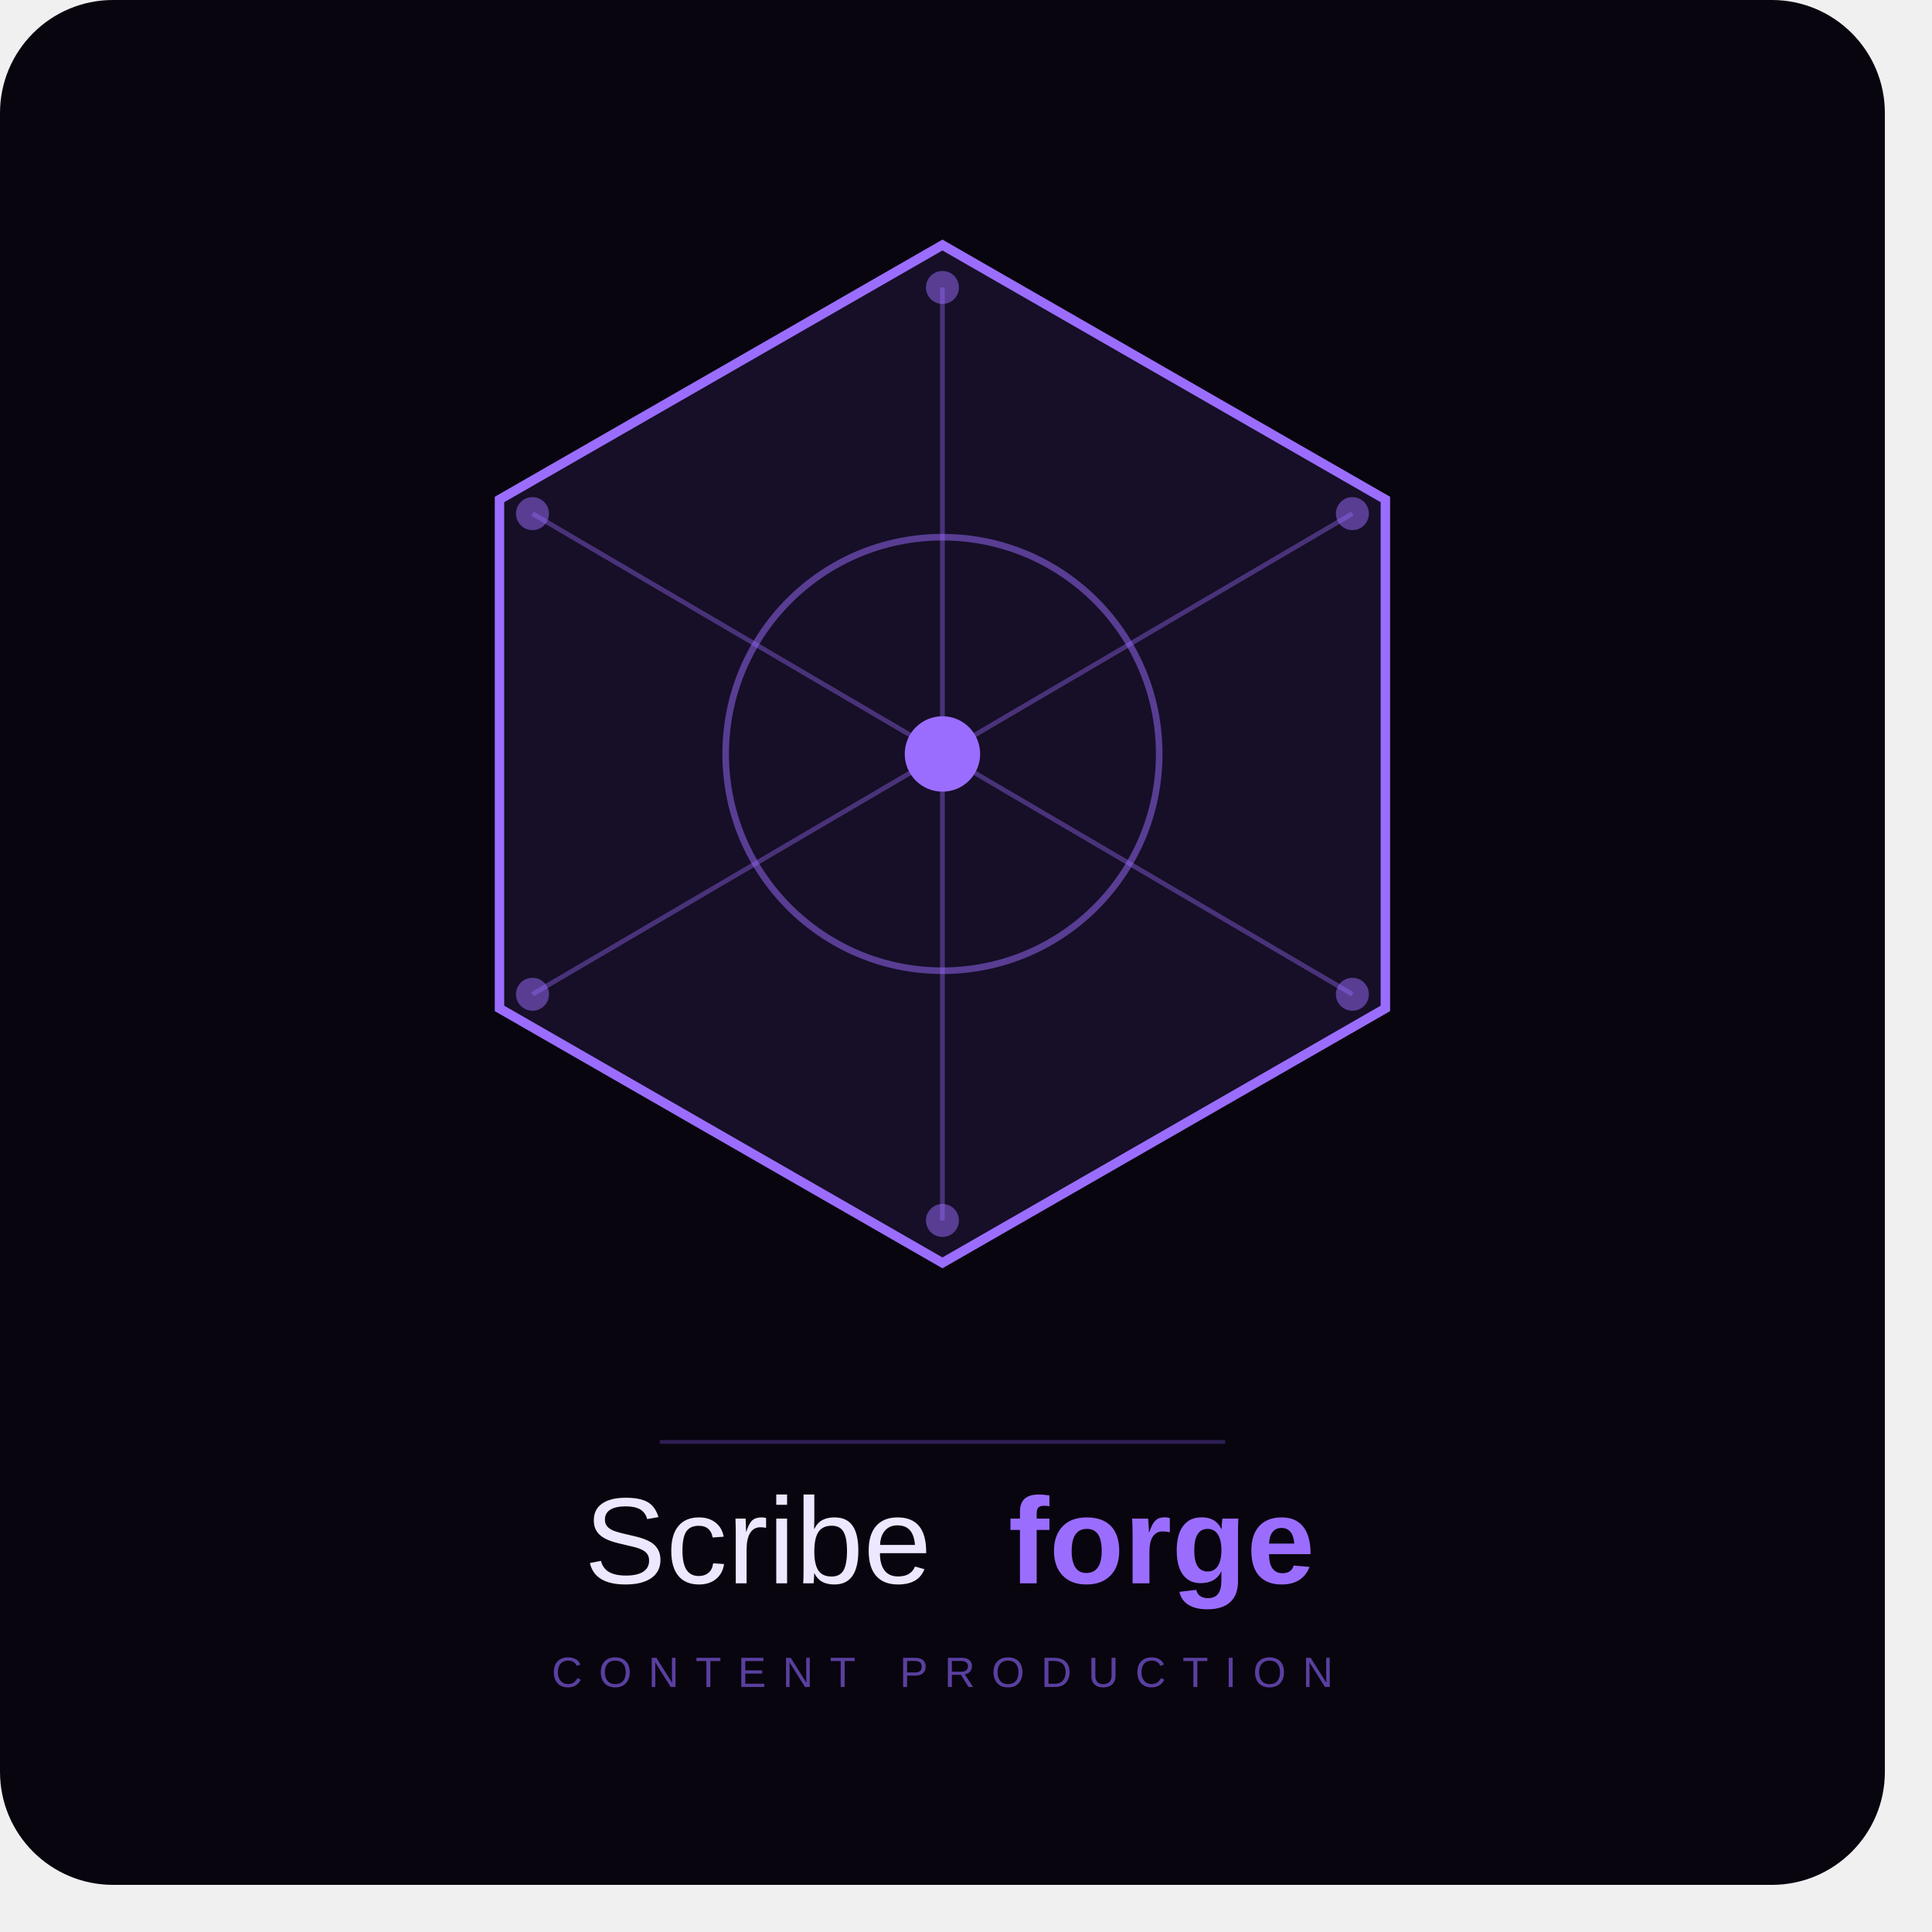
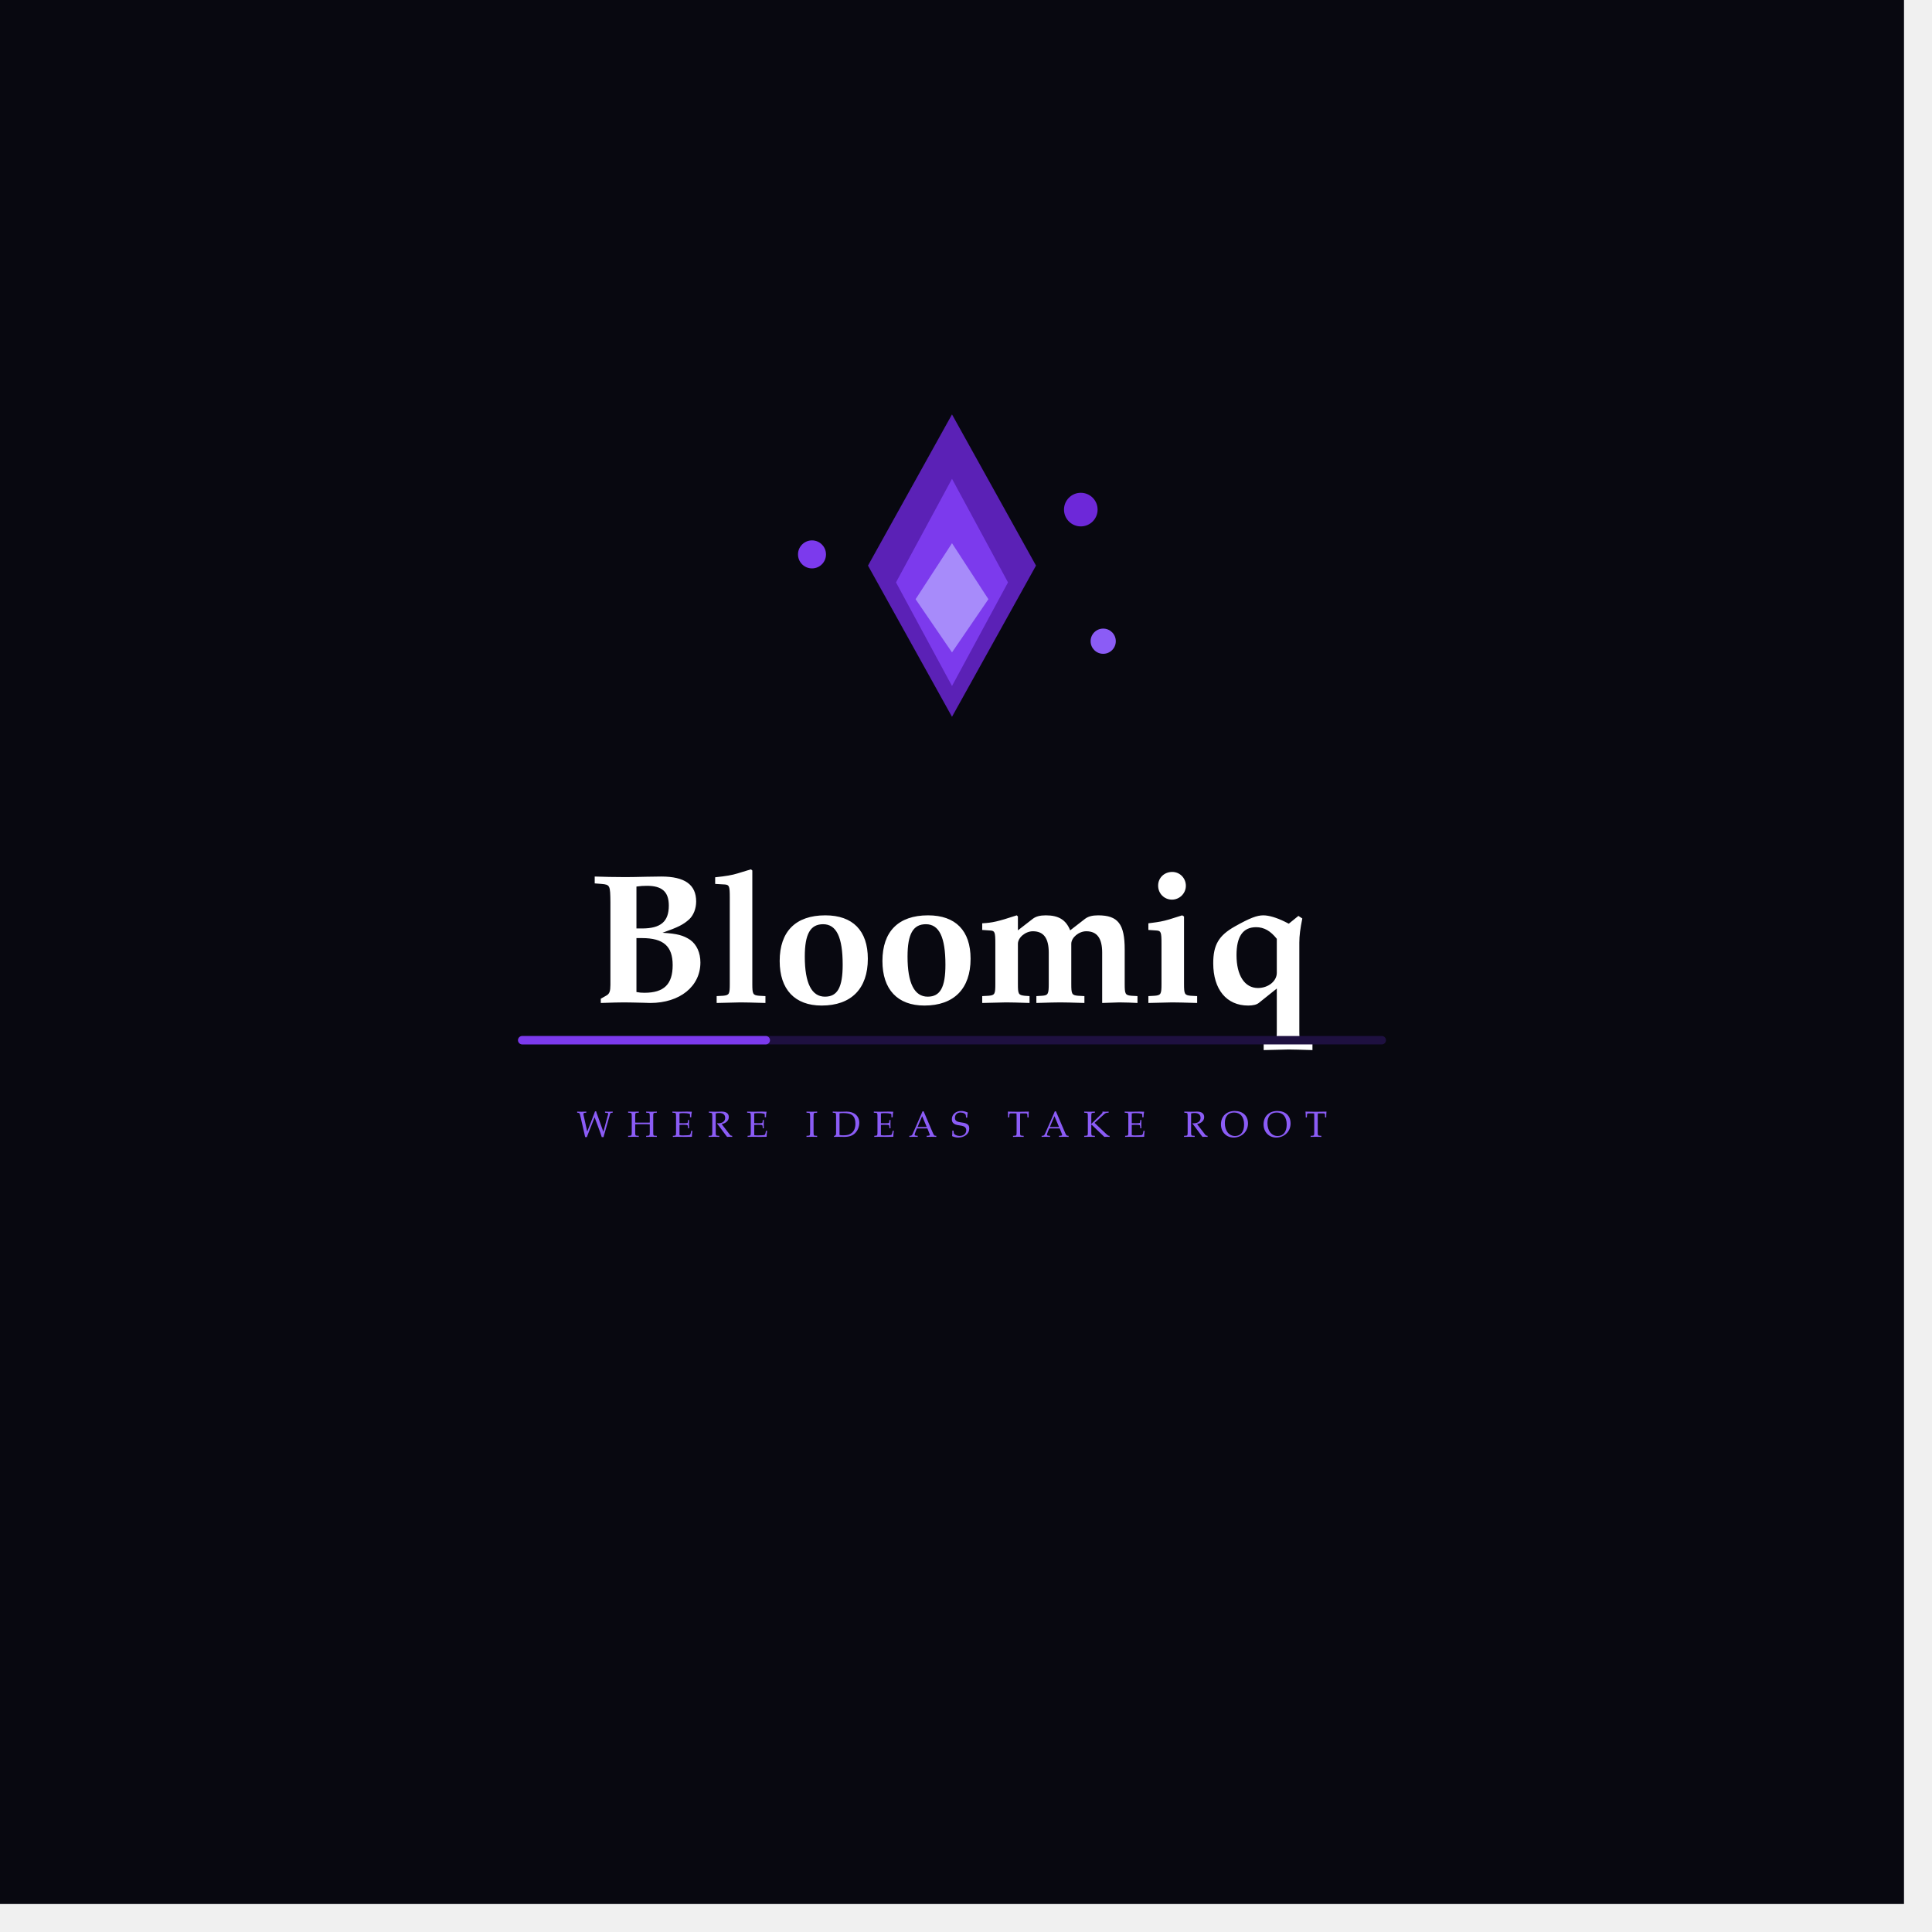
- <svg xmlns="http://www.w3.org/2000/svg" width="100%" viewBox="0 0 410 410" role="img">
-   <defs>
-     <clipPath id="roundclip">
-       <rect width="400" height="400" rx="24" />
-     </clipPath>
-   </defs>
-   <rect width="400" height="400" rx="24" fill="#08050f" />
-   <g clip-path="url(#roundclip)">
-     <polygon points="200,52 294,106 294,214 200,268 106,214 106,106" fill="#9b6dff" fill-opacity="0.10" stroke="#9b6dff" stroke-width="2" />
-     <line x1="200" y1="61" x2="200" y2="259" stroke="#9b6dff" stroke-width="1" stroke-opacity="0.38" />
-     <line x1="113" y1="109" x2="287" y2="211" stroke="#9b6dff" stroke-width="1" stroke-opacity="0.38" />
-     <line x1="287" y1="109" x2="113" y2="211" stroke="#9b6dff" stroke-width="1" stroke-opacity="0.38" />
-     <circle cx="200" cy="160" r="46" fill="none" stroke="#9b6dff" stroke-width="1.4" stroke-opacity="0.5" />
-     <circle cx="200" cy="160" r="8" fill="#9b6dff" />
-     <circle cx="200" cy="61" r="3.5" fill="#9b6dff" fill-opacity="0.5" />
-     <circle cx="287" cy="109" r="3.5" fill="#9b6dff" fill-opacity="0.5" />
-     <circle cx="287" cy="211" r="3.5" fill="#9b6dff" fill-opacity="0.5" />
-     <circle cx="200" cy="259" r="3.5" fill="#9b6dff" fill-opacity="0.5" />
-     <circle cx="113" cy="211" r="3.5" fill="#9b6dff" fill-opacity="0.5" />
-     <circle cx="113" cy="109" r="3.5" fill="#9b6dff" fill-opacity="0.5" />
-     <line x1="140" y1="306" x2="260" y2="306" stroke="#2e1f55" stroke-width="0.8" />
-     <text x="124" y="336" font-family="-apple-system,'Helvetica Neue',Arial,sans-serif" font-size="26" font-weight="200" fill="#ede8ff">Scribe</text>
-     <text x="214" y="336" font-family="-apple-system,'Helvetica Neue',Arial,sans-serif" font-size="26" font-weight="700" fill="#9b6dff">forge</text>
-     <text x="200" y="358" text-anchor="middle" font-family="-apple-system,'Helvetica Neue',Arial,sans-serif" font-size="9" font-weight="400" letter-spacing="3.5" fill="#5a3fa0">CONTENT PRODUCTION</text>
+ <svg xmlns="http://www.w3.org/2000/svg" width="100%" viewBox="0 0 690 690" role="img" style="">
+   <rect x="0" y="0" width="680" height="680" fill="#080810" style="fill:rgb(8, 8, 16);stroke:none;color:rgb(255, 255, 255);stroke-width:1px;stroke-linecap:butt;stroke-linejoin:miter;opacity:1;font-family:&quot;Anthropic Sans&quot;, -apple-system, BlinkMacSystemFont, &quot;Segoe UI&quot;, sans-serif;font-size:16px;font-weight:400;text-anchor:start;dominant-baseline:auto" />
+   <g transform="translate(340,220)" style="fill:rgb(0, 0, 0);stroke:none;color:rgb(255, 255, 255);stroke-width:1px;stroke-linecap:butt;stroke-linejoin:miter;opacity:1;font-family:&quot;Anthropic Sans&quot;, -apple-system, BlinkMacSystemFont, &quot;Segoe UI&quot;, sans-serif;font-size:16px;font-weight:400;text-anchor:start;dominant-baseline:auto">
+     <polygon points="0,-72 30,-18 0,36 -30,-18" fill="#5b21b6" style="fill:rgb(91, 33, 182);stroke:none;color:rgb(255, 255, 255);stroke-width:1px;stroke-linecap:butt;stroke-linejoin:miter;opacity:1;font-family:&quot;Anthropic Sans&quot;, -apple-system, BlinkMacSystemFont, &quot;Segoe UI&quot;, sans-serif;font-size:16px;font-weight:400;text-anchor:start;dominant-baseline:auto" />
+     <polygon points="0,-49 20,-12 0,25 -20,-12" fill="#7c3aed" style="fill:rgb(124, 58, 237);stroke:none;color:rgb(255, 255, 255);stroke-width:1px;stroke-linecap:butt;stroke-linejoin:miter;opacity:1;font-family:&quot;Anthropic Sans&quot;, -apple-system, BlinkMacSystemFont, &quot;Segoe UI&quot;, sans-serif;font-size:16px;font-weight:400;text-anchor:start;dominant-baseline:auto" />
+     <polygon points="0,-26 13,-6 0,13 -13,-6" fill="#a78bfa" style="fill:rgb(167, 139, 250);stroke:none;color:rgb(255, 255, 255);stroke-width:1px;stroke-linecap:butt;stroke-linejoin:miter;opacity:1;font-family:&quot;Anthropic Sans&quot;, -apple-system, BlinkMacSystemFont, &quot;Segoe UI&quot;, sans-serif;font-size:16px;font-weight:400;text-anchor:start;dominant-baseline:auto" />
+     <circle cx="46" cy="-38" r="6" fill="#6d28d9" style="fill:rgb(109, 40, 217);stroke:none;color:rgb(255, 255, 255);stroke-width:1px;stroke-linecap:butt;stroke-linejoin:miter;opacity:1;font-family:&quot;Anthropic Sans&quot;, -apple-system, BlinkMacSystemFont, &quot;Segoe UI&quot;, sans-serif;font-size:16px;font-weight:400;text-anchor:start;dominant-baseline:auto" />
+     <circle cx="54" cy="9" r="4.5" fill="#8b5cf6" style="fill:rgb(139, 92, 246);stroke:none;color:rgb(255, 255, 255);stroke-width:1px;stroke-linecap:butt;stroke-linejoin:miter;opacity:1;font-family:&quot;Anthropic Sans&quot;, -apple-system, BlinkMacSystemFont, &quot;Segoe UI&quot;, sans-serif;font-size:16px;font-weight:400;text-anchor:start;dominant-baseline:auto" />
+     <circle cx="-50" cy="-22" r="5" fill="#7c3aed" style="fill:rgb(124, 58, 237);stroke:none;color:rgb(255, 255, 255);stroke-width:1px;stroke-linecap:butt;stroke-linejoin:miter;opacity:1;font-family:&quot;Anthropic Sans&quot;, -apple-system, BlinkMacSystemFont, &quot;Segoe UI&quot;, sans-serif;font-size:16px;font-weight:400;text-anchor:start;dominant-baseline:auto" />
  </g>
+   <text x="340" y="358" font-family="Palatino Linotype, Palatino, serif" font-weight="700" font-size="66" fill="#ffffff" text-anchor="middle" style="fill:rgb(255, 255, 255);stroke:none;color:rgb(255, 255, 255);stroke-width:1px;stroke-linecap:butt;stroke-linejoin:miter;opacity:1;font-family:&quot;Palatino Linotype&quot;, Palatino, serif;font-size:66px;font-weight:700;text-anchor:middle;dominant-baseline:auto">Bloomiq</text>
+   <rect x="185" y="370" width="310" height="3" rx="1.5" fill="#1e1040" style="fill:rgb(30, 16, 64);stroke:none;color:rgb(255, 255, 255);stroke-width:1px;stroke-linecap:butt;stroke-linejoin:miter;opacity:1;font-family:&quot;Anthropic Sans&quot;, -apple-system, BlinkMacSystemFont, &quot;Segoe UI&quot;, sans-serif;font-size:16px;font-weight:400;text-anchor:start;dominant-baseline:auto" />
+   <rect x="185" y="370" width="90" height="3" rx="1.5" fill="#7c3aed" style="fill:rgb(124, 58, 237);stroke:none;color:rgb(255, 255, 255);stroke-width:1px;stroke-linecap:butt;stroke-linejoin:miter;opacity:1;font-family:&quot;Anthropic Sans&quot;, -apple-system, BlinkMacSystemFont, &quot;Segoe UI&quot;, sans-serif;font-size:16px;font-weight:400;text-anchor:start;dominant-baseline:auto" />
+   <text x="340" y="406" font-family="Palatino Linotype, Palatino, serif" font-weight="400" font-size="13" letter-spacing="5" fill="#8b5cf6" text-anchor="middle" style="fill:rgb(139, 92, 246);stroke:none;color:rgb(255, 255, 255);stroke-width:1px;stroke-linecap:butt;stroke-linejoin:miter;opacity:1;font-family:&quot;Palatino Linotype&quot;, Palatino, serif;font-size:13px;font-weight:400;text-anchor:middle;dominant-baseline:auto">WHERE IDEAS TAKE ROOT</text>
</svg>
